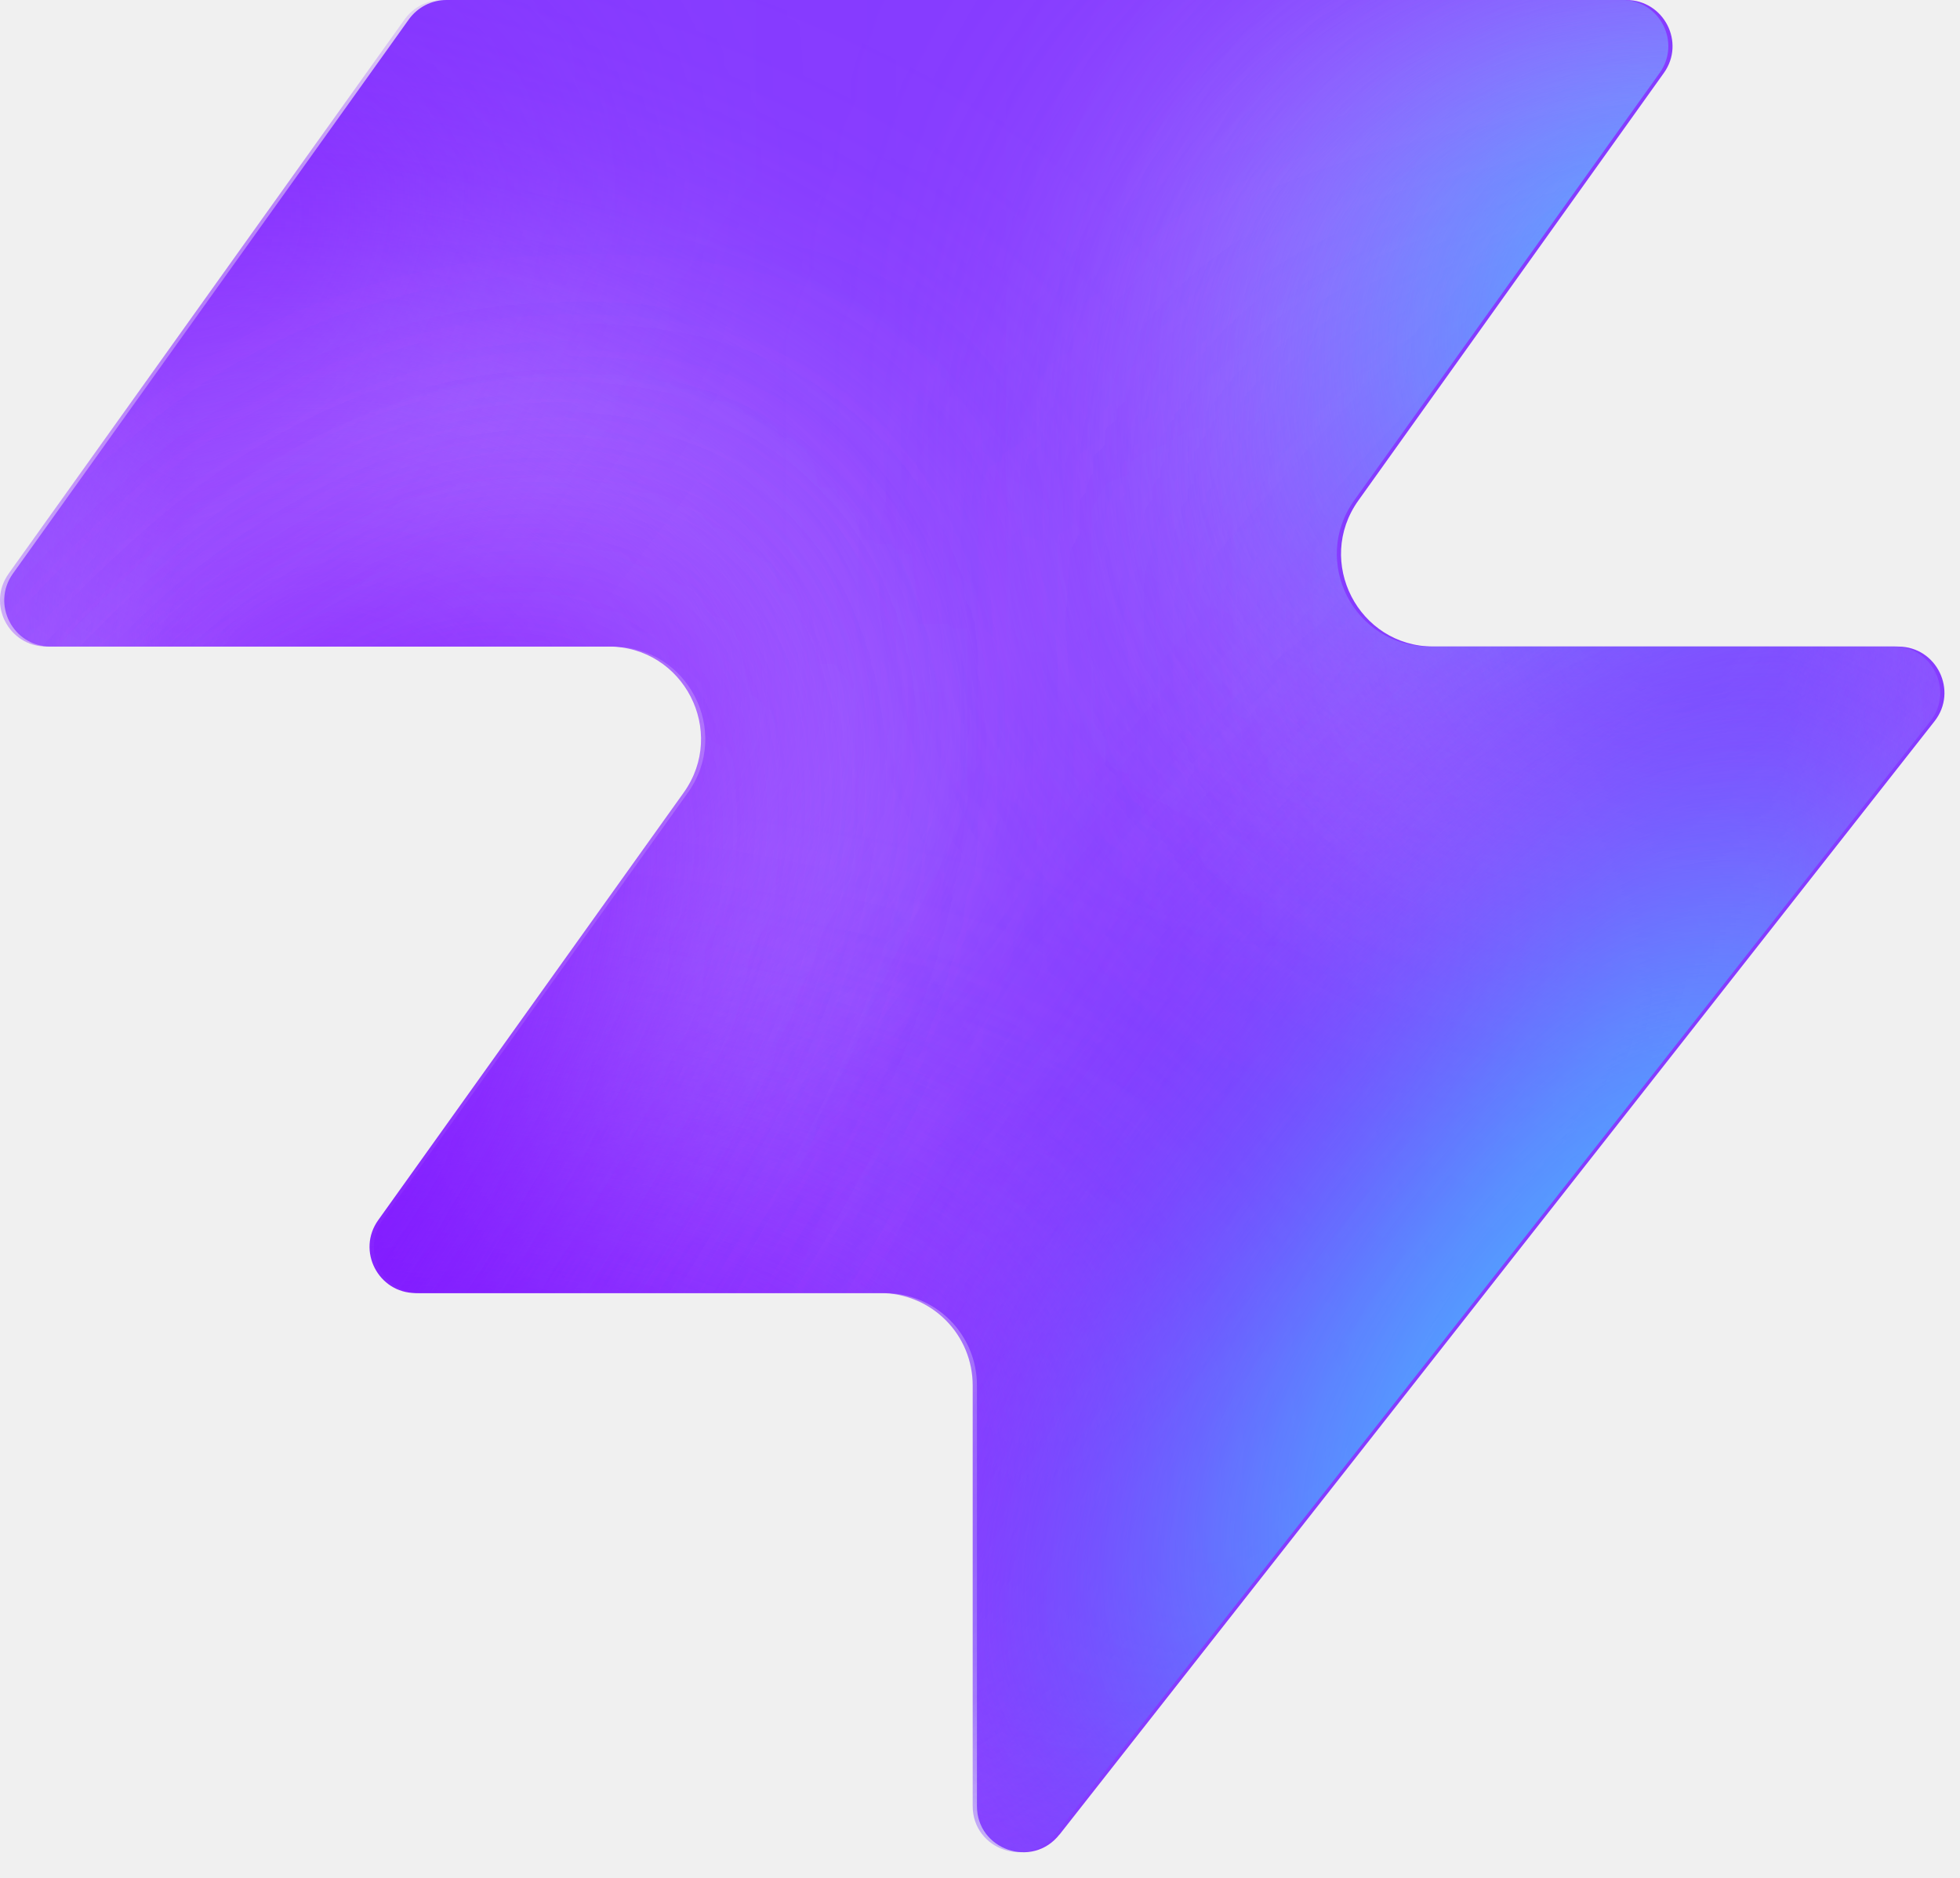
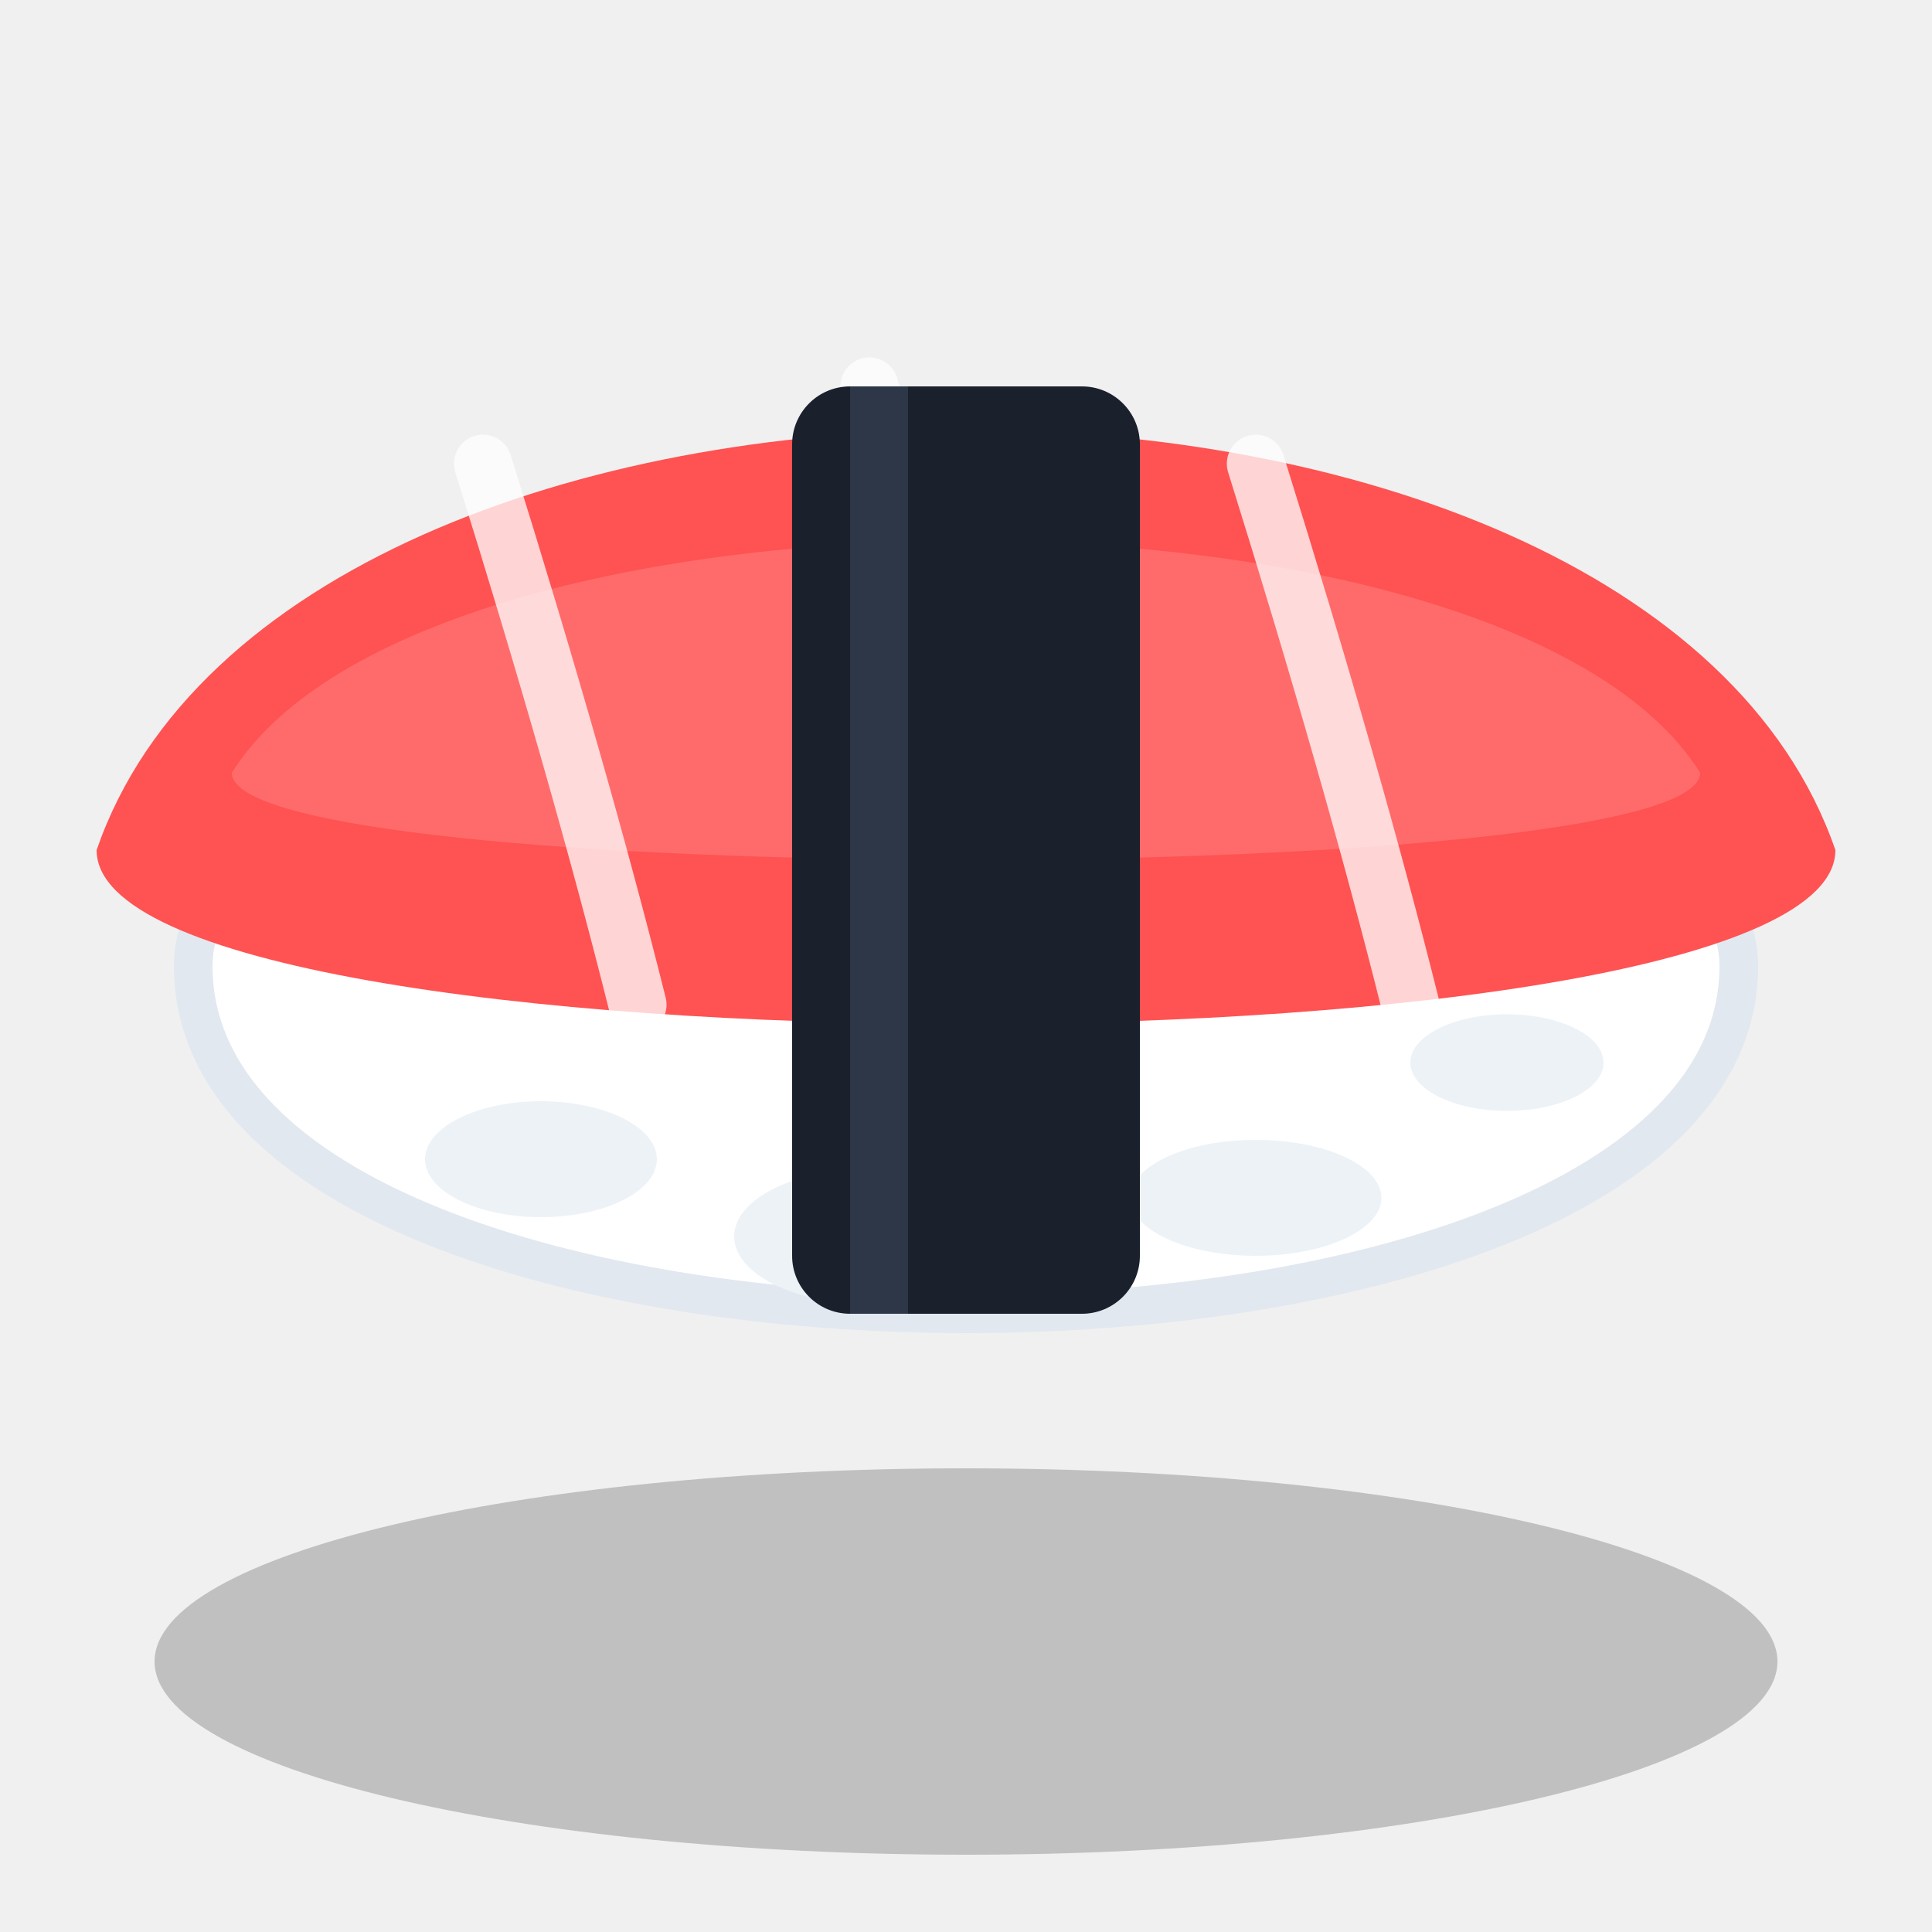
- <svg xmlns="http://www.w3.org/2000/svg" width="48" height="46" fill="none" viewBox="0 0 48 46">
-   <path fill="#863bff" d="M25.946 44.938c-.664.845-2.021.375-2.021-.698V33.937a2.26 2.26 0 0 0-2.262-2.262H10.287c-.92 0-1.456-1.04-.92-1.788l7.48-10.471c1.07-1.497 0-3.578-1.842-3.578H1.237c-.92 0-1.456-1.04-.92-1.788L10.013.474c.214-.297.556-.474.92-.474h28.894c.92 0 1.456 1.04.92 1.788l-7.48 10.471c-1.07 1.498 0 3.579 1.842 3.579h11.377c.943 0 1.473 1.088.89 1.83L25.947 44.94z" style="fill:#863bff;fill:color(display-p3 .525 .23 1);fill-opacity:1" />
-   <mask id="a" width="48" height="46" x="0" y="0" maskUnits="userSpaceOnUse" style="mask-type:alpha">
-     <path fill="#000" d="M25.842 44.938c-.664.844-2.021.375-2.021-.698V33.937a2.26 2.26 0 0 0-2.262-2.262H10.183c-.92 0-1.456-1.04-.92-1.788l7.48-10.471c1.07-1.498 0-3.579-1.842-3.579H1.133c-.92 0-1.456-1.04-.92-1.787L9.91.473c.214-.297.556-.474.92-.474h28.894c.92 0 1.456 1.04.92 1.788l-7.48 10.471c-1.07 1.498 0 3.578 1.842 3.578h11.377c.943 0 1.473 1.088.89 1.832L25.843 44.94z" style="fill:#000;fill-opacity:1" />
-   </mask>
-   <g mask="url(#a)">
-     <g filter="url(#b)">
-       <ellipse cx="5.508" cy="14.704" fill="#ede6ff" rx="5.508" ry="14.704" style="fill:#ede6ff;fill:color(display-p3 .927 .903 1);fill-opacity:1" transform="matrix(.00324 1 1 -.00324 -4.47 31.516)" />
-     </g>
-     <g filter="url(#c)">
-       <ellipse cx="10.399" cy="29.851" fill="#ede6ff" rx="10.399" ry="29.851" style="fill:#ede6ff;fill:color(display-p3 .927 .903 1);fill-opacity:1" transform="matrix(.00324 1 1 -.00324 -39.328 7.883)" />
-     </g>
-     <g filter="url(#d)">
-       <ellipse cx="5.508" cy="30.487" fill="#7e14ff" rx="5.508" ry="30.487" style="fill:#7e14ff;fill:color(display-p3 .492 .077 1);fill-opacity:1" transform="rotate(89.814 -25.913 -14.639)scale(1 -1)" />
-     </g>
-     <g filter="url(#e)">
-       <ellipse cx="5.508" cy="30.599" fill="#7e14ff" rx="5.508" ry="30.599" style="fill:#7e14ff;fill:color(display-p3 .492 .077 1);fill-opacity:1" transform="rotate(89.814 -32.644 -3.334)scale(1 -1)" />
-     </g>
-     <g filter="url(#f)">
-       <ellipse cx="5.508" cy="30.599" fill="#7e14ff" rx="5.508" ry="30.599" style="fill:#7e14ff;fill:color(display-p3 .492 .077 1);fill-opacity:1" transform="matrix(.00324 1 1 -.00324 -34.34 30.47)" />
-     </g>
-     <g filter="url(#g)">
-       <ellipse cx="14.072" cy="22.078" fill="#ede6ff" rx="14.072" ry="22.078" style="fill:#ede6ff;fill:color(display-p3 .927 .903 1);fill-opacity:1" transform="rotate(93.35 24.506 48.493)scale(-1 1)" />
-     </g>
-     <g filter="url(#h)">
-       <ellipse cx="3.47" cy="21.501" fill="#7e14ff" rx="3.47" ry="21.501" style="fill:#7e14ff;fill:color(display-p3 .492 .077 1);fill-opacity:1" transform="rotate(89.009 28.708 47.59)scale(-1 1)" />
-     </g>
-     <g filter="url(#i)">
-       <ellipse cx="3.47" cy="21.501" fill="#7e14ff" rx="3.47" ry="21.501" style="fill:#7e14ff;fill:color(display-p3 .492 .077 1);fill-opacity:1" transform="rotate(89.009 28.708 47.59)scale(-1 1)" />
-     </g>
-     <g filter="url(#j)">
-       <ellipse cx=".387" cy="8.972" fill="#7e14ff" rx="4.407" ry="29.108" style="fill:#7e14ff;fill:color(display-p3 .492 .077 1);fill-opacity:1" transform="rotate(39.51 .387 8.972)" />
-     </g>
-     <g filter="url(#k)">
-       <ellipse cx="47.523" cy="-6.092" fill="#7e14ff" rx="4.407" ry="29.108" style="fill:#7e14ff;fill:color(display-p3 .492 .077 1);fill-opacity:1" transform="rotate(37.892 47.523 -6.092)" />
-     </g>
-     <g filter="url(#l)">
-       <ellipse cx="41.412" cy="6.333" fill="#47bfff" rx="5.971" ry="9.665" style="fill:#47bfff;fill:color(display-p3 .28 .748 1);fill-opacity:1" transform="rotate(37.892 41.412 6.333)" />
-     </g>
-     <g filter="url(#m)">
-       <ellipse cx="-1.879" cy="38.332" fill="#7e14ff" rx="4.407" ry="29.108" style="fill:#7e14ff;fill:color(display-p3 .492 .077 1);fill-opacity:1" transform="rotate(37.892 -1.88 38.332)" />
-     </g>
-     <g filter="url(#n)">
-       <ellipse cx="-1.879" cy="38.332" fill="#7e14ff" rx="4.407" ry="29.108" style="fill:#7e14ff;fill:color(display-p3 .492 .077 1);fill-opacity:1" transform="rotate(37.892 -1.88 38.332)" />
-     </g>
-     <g filter="url(#o)">
-       <ellipse cx="35.651" cy="29.907" fill="#7e14ff" rx="4.407" ry="29.108" style="fill:#7e14ff;fill:color(display-p3 .492 .077 1);fill-opacity:1" transform="rotate(37.892 35.651 29.907)" />
-     </g>
-     <g filter="url(#p)">
-       <ellipse cx="38.418" cy="32.4" fill="#47bfff" rx="5.971" ry="15.297" style="fill:#47bfff;fill:color(display-p3 .28 .748 1);fill-opacity:1" transform="rotate(37.892 38.418 32.4)" />
-     </g>
-   </g>
-   <defs>
-     <filter id="b" width="60.045" height="41.654" x="-19.77" y="16.149" color-interpolation-filters="sRGB" filterUnits="userSpaceOnUse">
-       <feFlood flood-opacity="0" result="BackgroundImageFix" />
-       <feBlend in="SourceGraphic" in2="BackgroundImageFix" result="shape" />
-       <feGaussianBlur result="effect1_foregroundBlur_2002_17158" stdDeviation="7.659" />
-     </filter>
-     <filter id="c" width="90.34" height="51.437" x="-54.613" y="-7.533" color-interpolation-filters="sRGB" filterUnits="userSpaceOnUse">
-       <feFlood flood-opacity="0" result="BackgroundImageFix" />
-       <feBlend in="SourceGraphic" in2="BackgroundImageFix" result="shape" />
-       <feGaussianBlur result="effect1_foregroundBlur_2002_17158" stdDeviation="7.659" />
-     </filter>
-     <filter id="d" width="79.355" height="29.4" x="-49.64" y="2.03" color-interpolation-filters="sRGB" filterUnits="userSpaceOnUse">
-       <feFlood flood-opacity="0" result="BackgroundImageFix" />
-       <feBlend in="SourceGraphic" in2="BackgroundImageFix" result="shape" />
-       <feGaussianBlur result="effect1_foregroundBlur_2002_17158" stdDeviation="4.596" />
-     </filter>
-     <filter id="e" width="79.579" height="29.4" x="-45.045" y="20.029" color-interpolation-filters="sRGB" filterUnits="userSpaceOnUse">
-       <feFlood flood-opacity="0" result="BackgroundImageFix" />
-       <feBlend in="SourceGraphic" in2="BackgroundImageFix" result="shape" />
-       <feGaussianBlur result="effect1_foregroundBlur_2002_17158" stdDeviation="4.596" />
-     </filter>
-     <filter id="f" width="79.579" height="29.4" x="-43.513" y="21.178" color-interpolation-filters="sRGB" filterUnits="userSpaceOnUse">
-       <feFlood flood-opacity="0" result="BackgroundImageFix" />
-       <feBlend in="SourceGraphic" in2="BackgroundImageFix" result="shape" />
-       <feGaussianBlur result="effect1_foregroundBlur_2002_17158" stdDeviation="4.596" />
-     </filter>
-     <filter id="g" width="74.749" height="58.852" x="15.756" y="-17.901" color-interpolation-filters="sRGB" filterUnits="userSpaceOnUse">
-       <feFlood flood-opacity="0" result="BackgroundImageFix" />
-       <feBlend in="SourceGraphic" in2="BackgroundImageFix" result="shape" />
-       <feGaussianBlur result="effect1_foregroundBlur_2002_17158" stdDeviation="7.659" />
-     </filter>
-     <filter id="h" width="61.377" height="25.362" x="23.548" y="2.284" color-interpolation-filters="sRGB" filterUnits="userSpaceOnUse">
-       <feFlood flood-opacity="0" result="BackgroundImageFix" />
-       <feBlend in="SourceGraphic" in2="BackgroundImageFix" result="shape" />
-       <feGaussianBlur result="effect1_foregroundBlur_2002_17158" stdDeviation="4.596" />
-     </filter>
-     <filter id="i" width="61.377" height="25.362" x="23.548" y="2.284" color-interpolation-filters="sRGB" filterUnits="userSpaceOnUse">
-       <feFlood flood-opacity="0" result="BackgroundImageFix" />
-       <feBlend in="SourceGraphic" in2="BackgroundImageFix" result="shape" />
-       <feGaussianBlur result="effect1_foregroundBlur_2002_17158" stdDeviation="4.596" />
-     </filter>
-     <filter id="j" width="56.045" height="63.649" x="-27.636" y="-22.853" color-interpolation-filters="sRGB" filterUnits="userSpaceOnUse">
-       <feFlood flood-opacity="0" result="BackgroundImageFix" />
-       <feBlend in="SourceGraphic" in2="BackgroundImageFix" result="shape" />
-       <feGaussianBlur result="effect1_foregroundBlur_2002_17158" stdDeviation="4.596" />
-     </filter>
-     <filter id="k" width="54.814" height="64.646" x="20.116" y="-38.415" color-interpolation-filters="sRGB" filterUnits="userSpaceOnUse">
-       <feFlood flood-opacity="0" result="BackgroundImageFix" />
-       <feBlend in="SourceGraphic" in2="BackgroundImageFix" result="shape" />
-       <feGaussianBlur result="effect1_foregroundBlur_2002_17158" stdDeviation="4.596" />
-     </filter>
-     <filter id="l" width="33.541" height="35.313" x="24.641" y="-11.323" color-interpolation-filters="sRGB" filterUnits="userSpaceOnUse">
-       <feFlood flood-opacity="0" result="BackgroundImageFix" />
-       <feBlend in="SourceGraphic" in2="BackgroundImageFix" result="shape" />
-       <feGaussianBlur result="effect1_foregroundBlur_2002_17158" stdDeviation="4.596" />
-     </filter>
-     <filter id="m" width="54.814" height="64.646" x="-29.286" y="6.009" color-interpolation-filters="sRGB" filterUnits="userSpaceOnUse">
-       <feFlood flood-opacity="0" result="BackgroundImageFix" />
-       <feBlend in="SourceGraphic" in2="BackgroundImageFix" result="shape" />
-       <feGaussianBlur result="effect1_foregroundBlur_2002_17158" stdDeviation="4.596" />
-     </filter>
-     <filter id="n" width="54.814" height="64.646" x="-29.286" y="6.009" color-interpolation-filters="sRGB" filterUnits="userSpaceOnUse">
-       <feFlood flood-opacity="0" result="BackgroundImageFix" />
-       <feBlend in="SourceGraphic" in2="BackgroundImageFix" result="shape" />
-       <feGaussianBlur result="effect1_foregroundBlur_2002_17158" stdDeviation="4.596" />
-     </filter>
-     <filter id="o" width="54.814" height="64.646" x="8.244" y="-2.416" color-interpolation-filters="sRGB" filterUnits="userSpaceOnUse">
-       <feFlood flood-opacity="0" result="BackgroundImageFix" />
-       <feBlend in="SourceGraphic" in2="BackgroundImageFix" result="shape" />
-       <feGaussianBlur result="effect1_foregroundBlur_2002_17158" stdDeviation="4.596" />
-     </filter>
-     <filter id="p" width="39.409" height="43.623" x="18.713" y="10.588" color-interpolation-filters="sRGB" filterUnits="userSpaceOnUse">
-       <feFlood flood-opacity="0" result="BackgroundImageFix" />
-       <feBlend in="SourceGraphic" in2="BackgroundImageFix" result="shape" />
-       <feGaussianBlur result="effect1_foregroundBlur_2002_17158" stdDeviation="4.596" />
-     </filter>
-   </defs>
+ <svg xmlns="http://www.w3.org/2000/svg" viewBox="0 0 100 100" width="100" height="100">
+   <ellipse cx="50" cy="86" rx="42" ry="10" fill="#000000" opacity="0.2" />
+   <path d="M 10 50 C 10 32, 90 32, 90 50 C 90 74, 10 74, 10 50 Z" fill="#FFFFFF" stroke="#E2E8F0" stroke-width="2" />
+   <ellipse cx="28" cy="60" rx="6" ry="3" fill="#EDF2F7" />
+   <ellipse cx="45" cy="64" rx="7" ry="3.5" fill="#EDF2F7" />
+   <ellipse cx="65" cy="62" rx="6.5" ry="3" fill="#EDF2F7" />
+   <ellipse cx="78" cy="55" rx="5" ry="2.5" fill="#EDF2F7" />
+   <path d="M 5 44 C 15 15, 85 15, 95 44 C 95 56, 5 56, 5 44 Z" fill="#FF5252" />
+   <path d="M 12 40 C 22 24, 78 24, 88 40 C 88 46, 12 46, 12 40 Z" fill="#FF7B7B" opacity="0.6" />
+   <path d="M 25 24 Q 30 40 33 52" stroke="#FFFFFF" stroke-width="3" stroke-linecap="round" opacity="0.75" />
+   <path d="M 45 20 Q 50 38 53 52" stroke="#FFFFFF" stroke-width="3" stroke-linecap="round" opacity="0.75" />
+   <path d="M 65 24 Q 70 40 73 52" stroke="#FFFFFF" stroke-width="3" stroke-linecap="round" opacity="0.75" />
+   <rect x="41" y="20" width="18" height="48" rx="3" fill="#1A202C" />
+   <rect x="44" y="20" width="3" height="48" fill="#2D3748" />
</svg>
